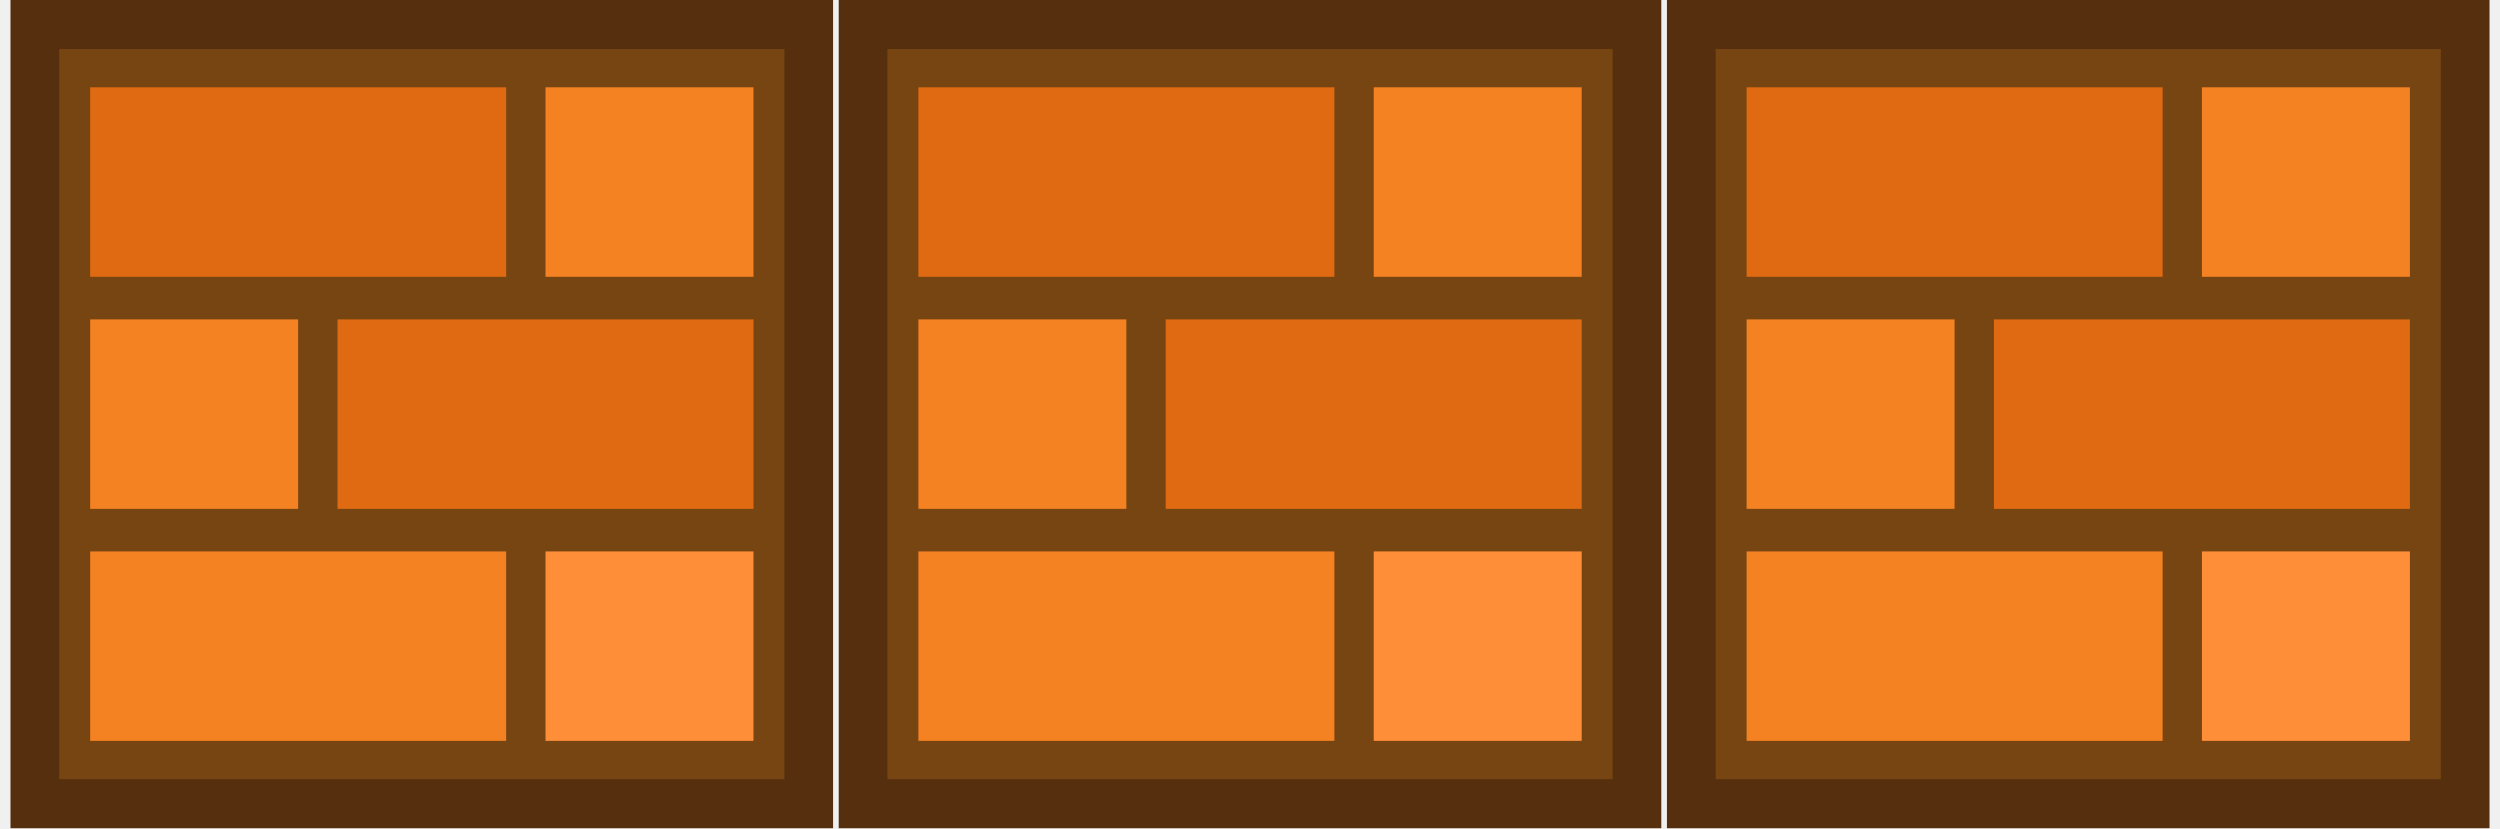
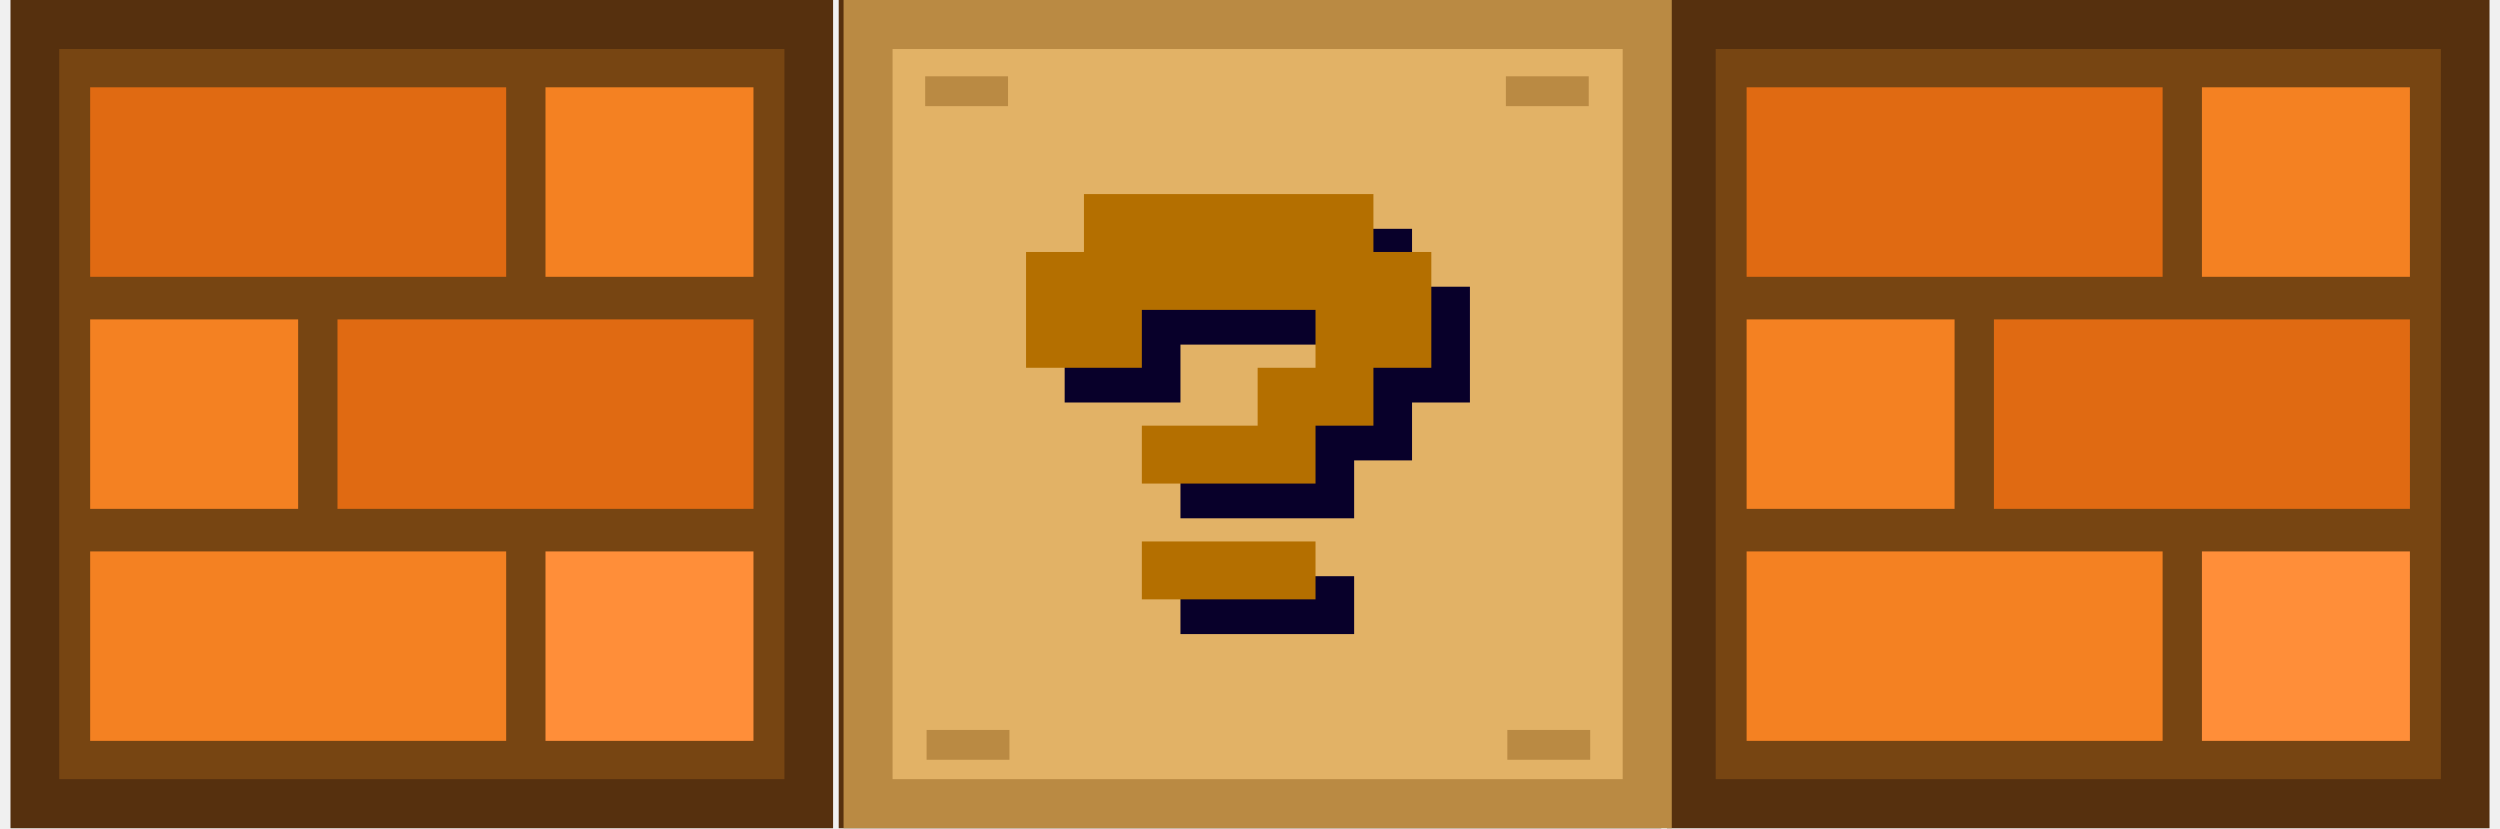
<svg xmlns="http://www.w3.org/2000/svg" width="163" height="54" viewBox="0 0 163 54" fill="none">
  <path d="M54.317 0H0.684V54H54.317V0Z" fill="#56300E" />
-   <path d="M51.143 3.196H3.862V50.8H51.143V3.196Z" fill="#774512" />
+   <path d="M51.144 3.196H3.863V50.8H51.144V3.196Z" fill="#774512" />
  <path d="M33.002 5.692H5.879V18.048H33.002V5.692Z" fill="#E06A12" />
-   <path d="M49.127 5.692H35.567V18.048H49.127V5.692Z" fill="#F48122" />
+   <path d="M49.126 5.692H35.566V18.048H49.126V5.692Z" fill="#F48122" />
  <path d="M33.002 35.953H5.879V48.305H33.002V35.953Z" fill="#F48122" />
-   <path d="M49.127 35.953H35.567V48.305H49.127V35.953Z" fill="#FF8E39" />
+   <path d="M49.126 35.953H35.566V48.305H49.126V35.953Z" fill="#FF8E39" />
  <path d="M49.127 20.825H22.004V33.177H49.127V20.825Z" fill="#E06A12" />
  <path d="M19.438 20.825H5.879V33.177H19.438V20.825Z" fill="#F48122" />
  <path d="M108.317 0H54.684V54H108.317V0Z" fill="#56300E" />
-   <path d="M105.143 3.196H57.862V50.8H105.143V3.196Z" fill="#774512" />
+   <path d="M105.144 3.196H57.863V50.8H105.144V3.196Z" fill="#774512" />
  <path d="M87.002 5.692H59.879V18.048H87.002V5.692Z" fill="#E06A12" />
-   <path d="M103.127 5.692H89.567V18.048H103.127V5.692Z" fill="#F48122" />
+   <path d="M103.126 5.692H89.566V18.048H103.126V5.692Z" fill="#F48122" />
  <path d="M87.002 35.953H59.879V48.305H87.002V35.953Z" fill="#F48122" />
-   <path d="M103.127 35.953H89.567V48.305H103.127V35.953Z" fill="#FF8E39" />
+   <path d="M103.126 35.953H89.566V48.305H103.126V35.953Z" fill="#FF8E39" />
  <path d="M103.127 20.825H76.004V33.177H103.127V20.825Z" fill="#E06A12" />
  <path d="M73.438 20.825H59.879V33.177H73.438V20.825Z" fill="#F48122" />
  <path d="M162.317 0H108.684V54H162.317V0Z" fill="#56300E" />
-   <path d="M159.143 3.196H111.862V50.8H159.143V3.196Z" fill="#774512" />
+   <path d="M159.144 3.196H111.863V50.8H159.144V3.196Z" fill="#774512" />
  <path d="M141.002 5.692H113.879V18.048H141.002V5.692Z" fill="#E06A12" />
-   <path d="M157.127 5.692H143.567V18.048H157.127V5.692Z" fill="#F48122" />
+   <path d="M157.126 5.692H143.566V18.048H157.126V5.692Z" fill="#F48122" />
  <path d="M141.002 35.953H113.879V48.305H141.002V35.953Z" fill="#F48122" />
-   <path d="M157.127 35.953H143.567V48.305H157.127V35.953Z" fill="#FF8E39" />
+   <path d="M157.126 35.953H143.566V48.305H157.126V35.953Z" fill="#FF8E39" />
  <path d="M157.127 20.825H130.004V33.177H157.127V20.825Z" fill="#E06A12" />
  <path d="M127.438 20.825H113.879V33.177H127.438V20.825Z" fill="#F48122" />
+   <g clip-path="url(#clip0_504_2194)">
+     <path d="M109 0H55V54H109V0Z" fill="#BA8A43" />
+     <path d="M105.799 3.196H58.195V50.8H105.799V3.196Z" fill="#E2B266" />
+     <path d="M73.191 16.806V14.919H92.065V18.694H95.839V26.243H92.065V30.018H88.29V33.793H76.966V30.018H84.515V26.243H88.29V22.468H76.966V26.243H69.416V18.694H73.191V16.806ZM76.966 39.455V37.568H88.29V41.342H76.966V39.455Z" fill="#08002A" />
+     <path d="M70.673 14.542V12.654H89.547V16.429H93.322V23.979H89.547V27.753H85.772V31.528H74.448V27.753H81.998V23.979H85.772V20.204H74.448V23.979H66.898V16.429H70.673V14.542ZM74.448 37.19V35.303H85.772V39.078H74.448V37.19Z" fill="#B46F00" />
+     <path d="M65.724 4.975H60.322V6.921H65.724V4.975Z" fill="#BA8A43" />
+     <path d="M103.586 4.975H98.184V6.921H103.586V4.975Z" fill="#BA8A43" />
+     <path d="M65.816 47.592H60.414V49.538H65.816V47.592Z" fill="#BA8A43" />
+     <path d="M103.681 47.592H98.279V49.538H103.681V47.592Z" fill="#BA8A43" />
+   </g>
+   <defs>
+     <clipPath id="clip0_504_2194">
+       <rect width="54" height="54" fill="white" transform="translate(55)" />
+     </clipPath>
+   </defs>
</svg>
